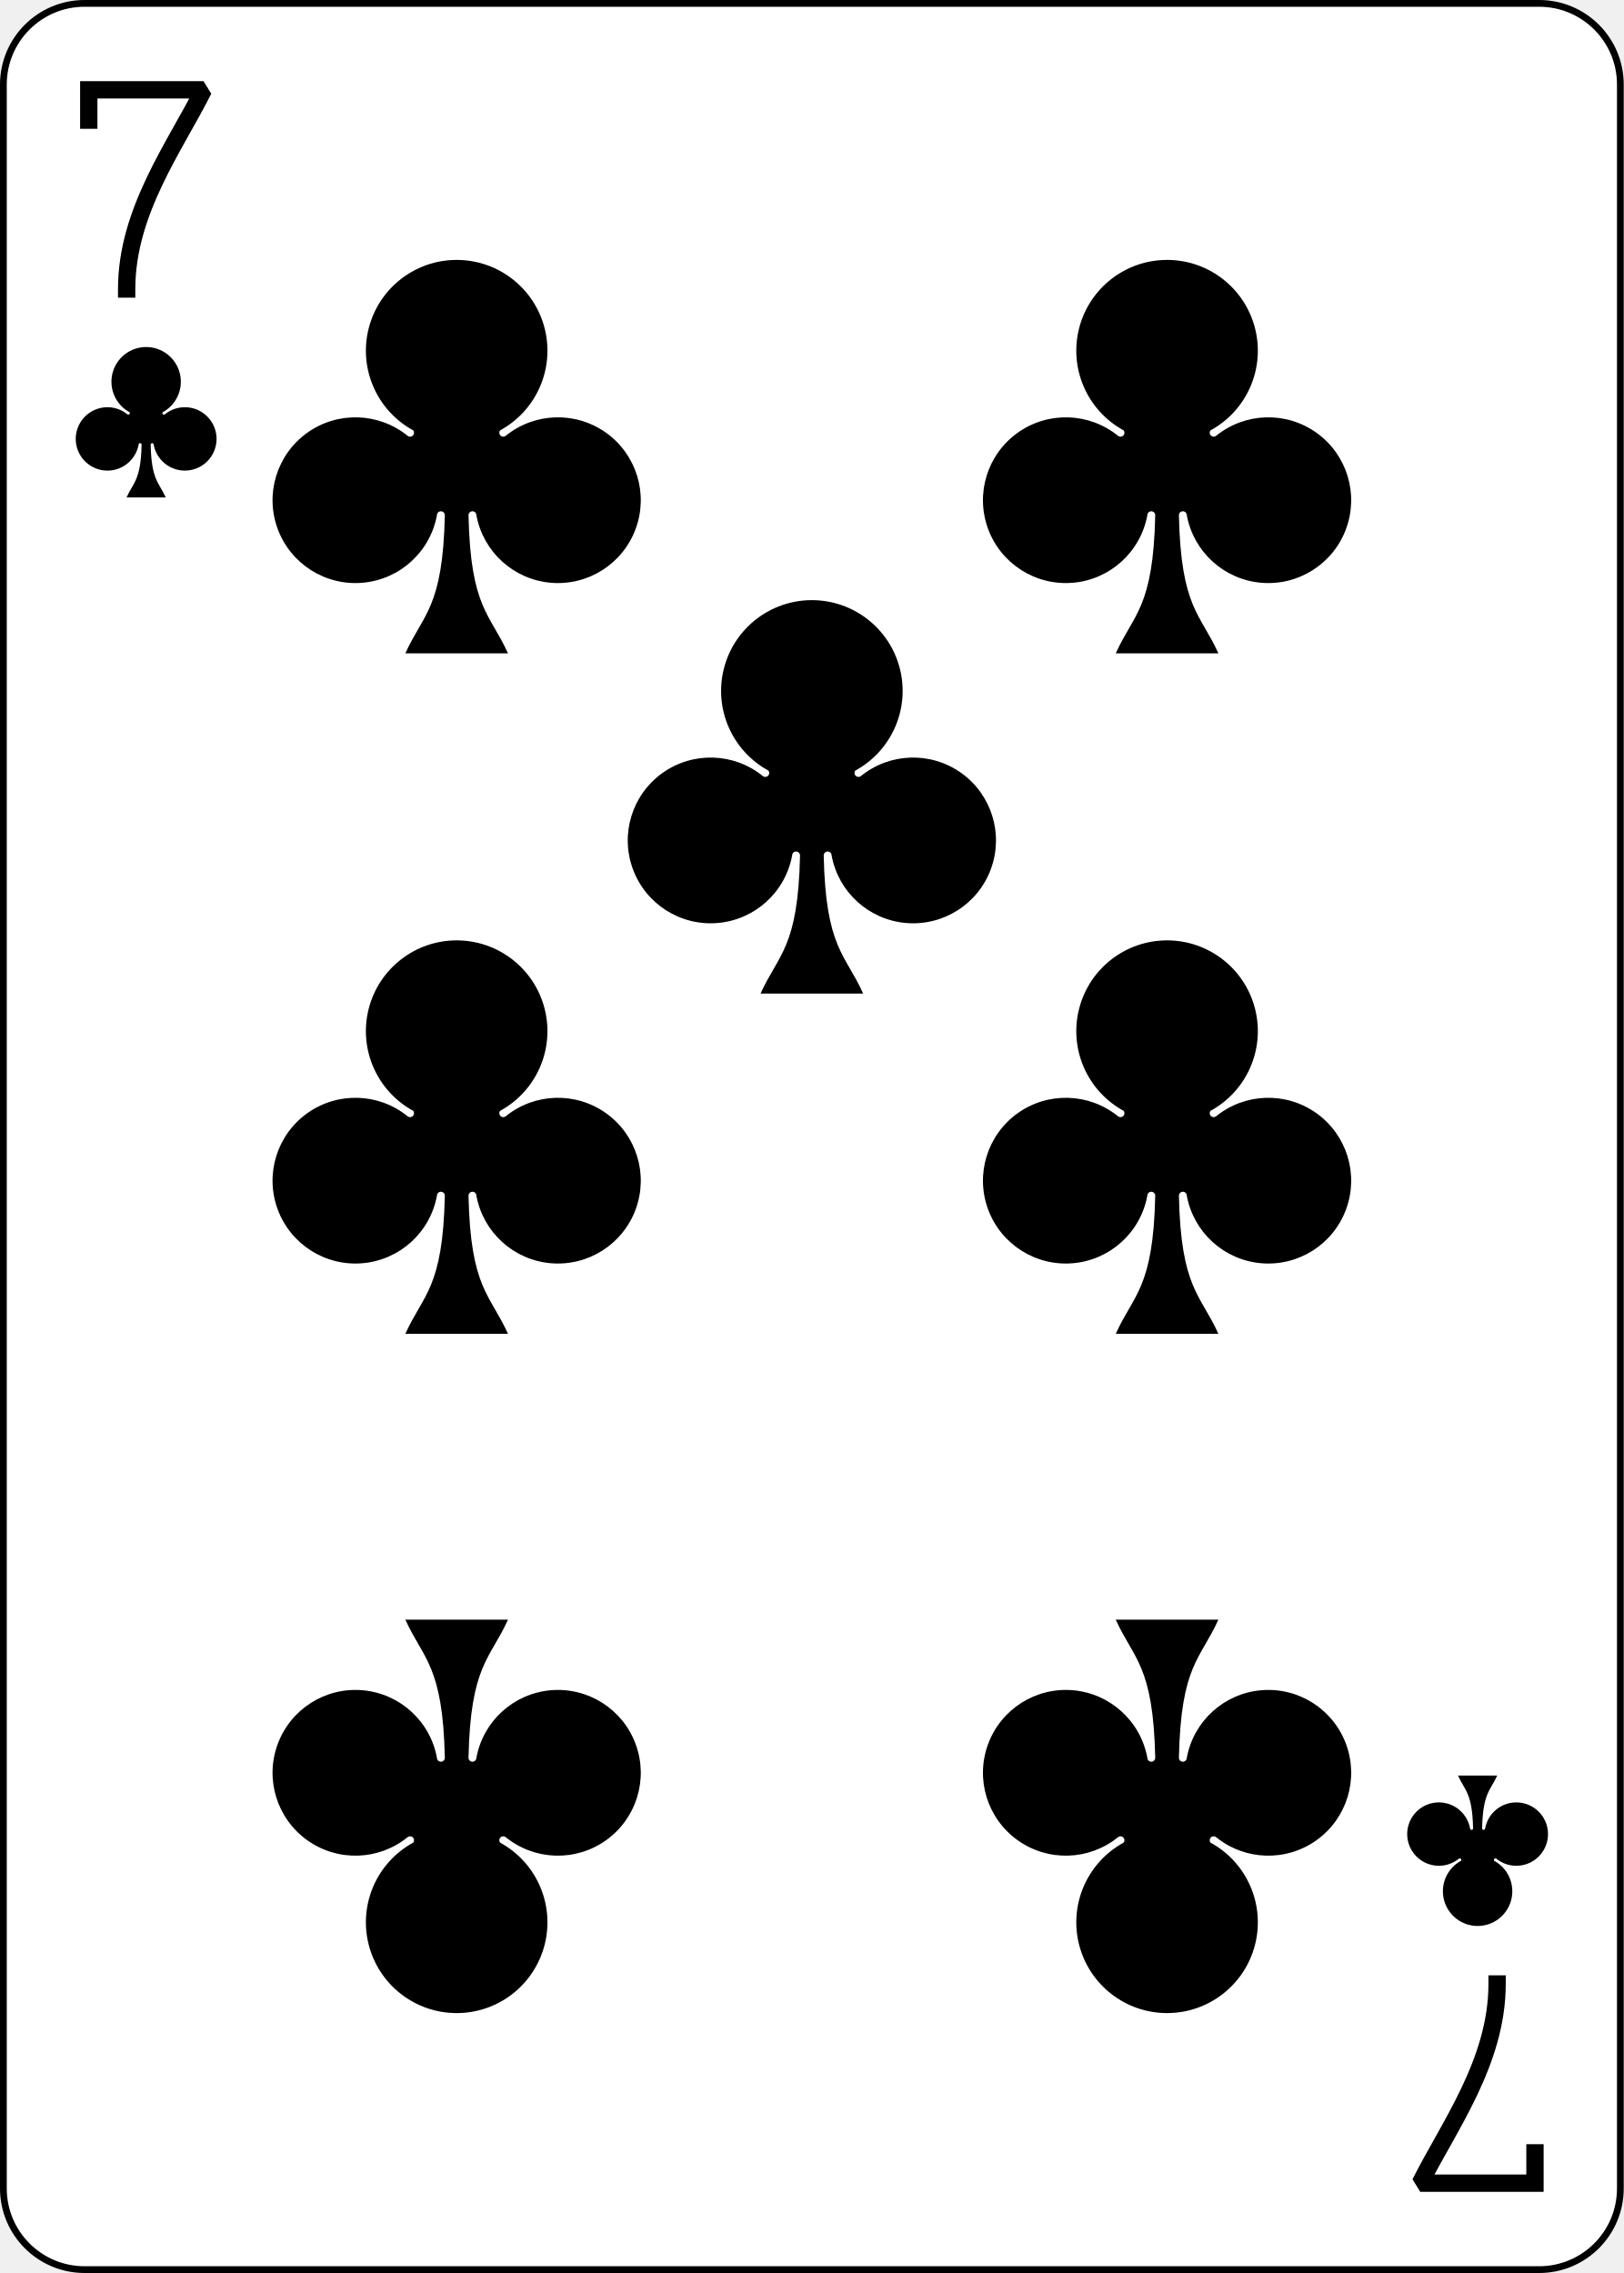
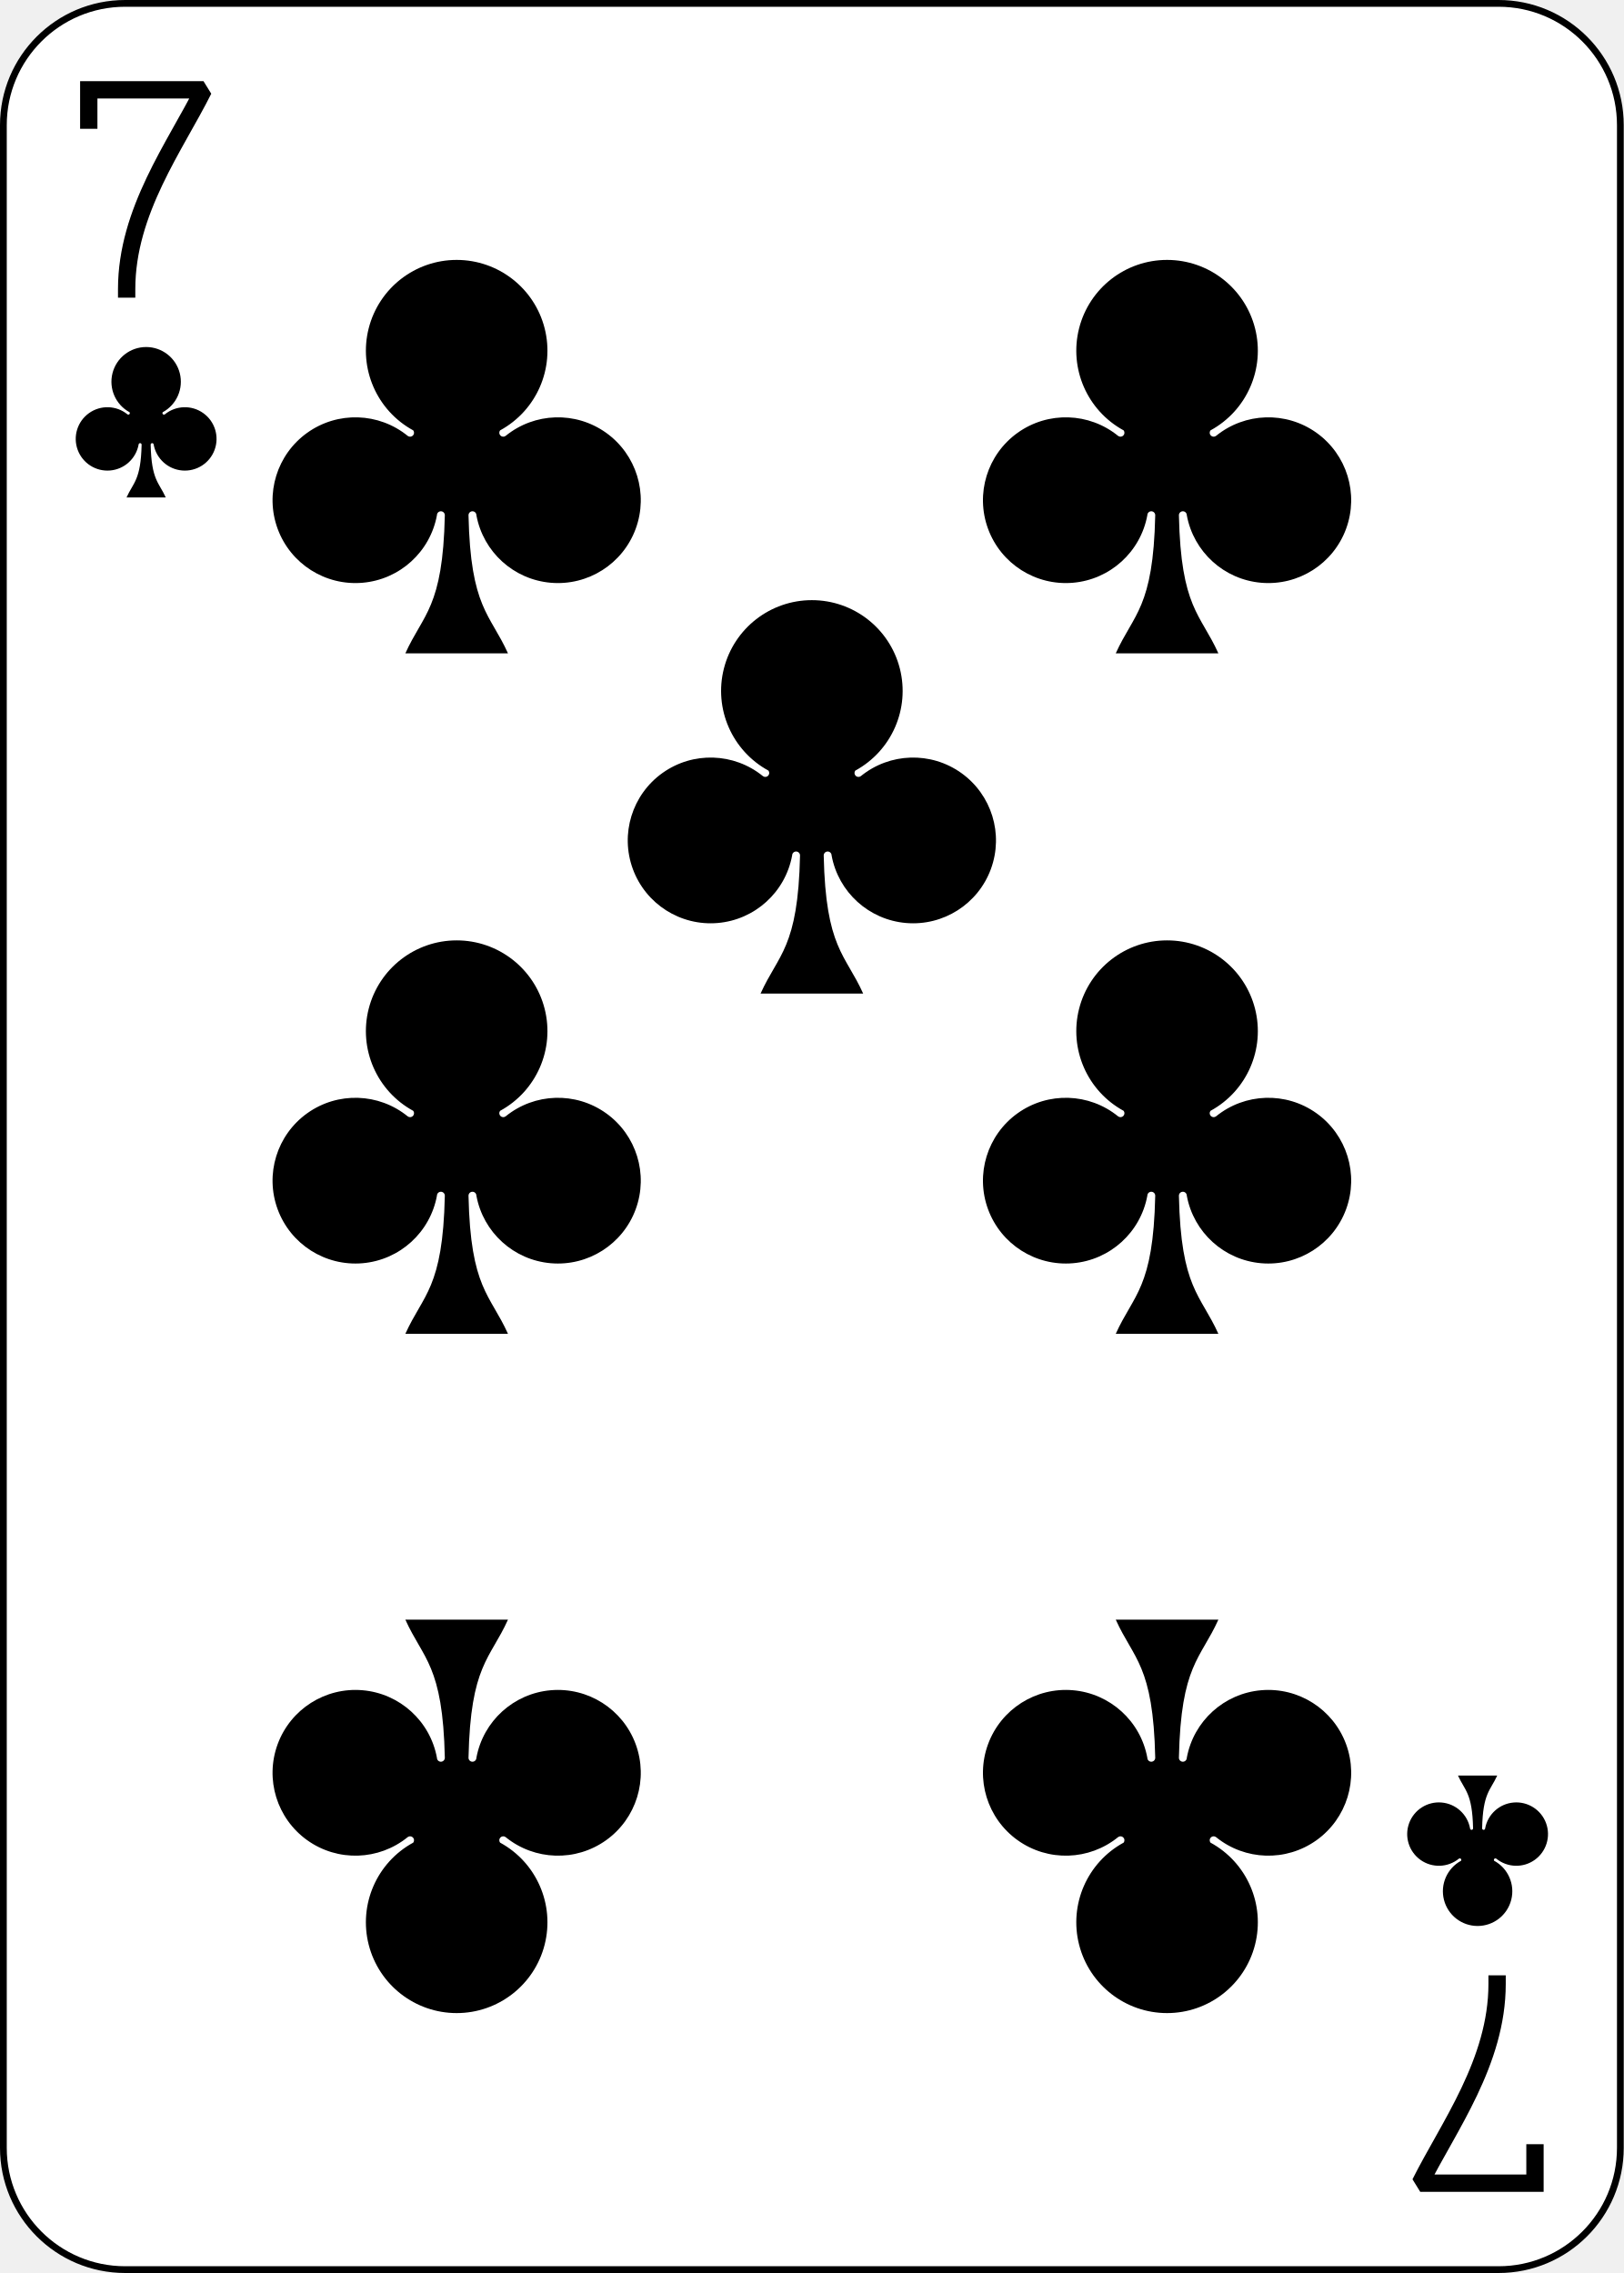
<svg xmlns="http://www.w3.org/2000/svg" class="card" face="7C" height="3.5in" preserveAspectRatio="none" viewBox="-120 -168 240 336" width="2.5in">
  <defs>
    <symbol id="SC7" viewBox="-600 -600 1200 1200" preserveAspectRatio="xMinYMid">
      <path d="M30 150C35 385 85 400 130 500L-130 500C-85 400 -35 385 -30 150A10 10 0 0 0 -50 150A210 210 0 1 1 -124 -51A10 10 0 0 0 -110 -65A230 230 0 1 1 110 -65A10 10 0 0 0 124 -51A210 210 0 1 1 50 150A10 10 0 0 0 30 150Z" fill="black" />
    </symbol>
    <symbol id="VC7" viewBox="-500 -500 1000 1000" preserveAspectRatio="xMinYMid">
      <path d="M-265 -320L-265 -460L265 -460C135 -200 -90 100 -90 460" stroke="black" stroke-width="80" stroke-linecap="square" stroke-miterlimit="1.5" fill="none" />
    </symbol>
  </defs>
-   <rect width="239" height="335" x="-119.5" y="-167.5" rx="12" ry="12" fill="white" stroke="black" />
+   <rect width="239" height="335" x="-119.5" y="-167.5" rx="18" ry="18" fill="white" stroke="black" />
  <g transform="translate(-114.4,-156) scale(0.032,0.032) translate(500,500)">
    <path d="M-265 -320L-265 -460L265 -460C135 -200 -90 100 -90 460" stroke="black" stroke-width="80" stroke-linecap="square" stroke-miterlimit="1.5" fill="none" />
  </g>
  <g transform="translate(-111.784,-119) scale(0.0223075,0.0223075) translate(600,600)">
    <path d="M30 150C35 385 85 400 130 500L-130 500C-85 400 -35 385 -30 150A10 10 0 0 0 -50 150A210 210 0 1 1 -124 -51A10 10 0 0 0 -110 -65A230 230 0 1 1 110 -65A10 10 0 0 0 124 -51A210 210 0 1 1 50 150A10 10 0 0 0 30 150Z" fill="black" />
  </g>
  <g transform="translate(-87.501,-135.588) scale(0.0583333,0.0583333) translate(600,600)">
    <path d="M30 150C35 385 85 400 130 500L-130 500C-85 400 -35 385 -30 150A10 10 0 0 0 -50 150A210 210 0 1 1 -124 -51A10 10 0 0 0 -110 -65A230 230 0 1 1 110 -65A10 10 0 0 0 124 -51A210 210 0 1 1 50 150A10 10 0 0 0 30 150Z" fill="black" />
  </g>
  <g transform="translate(17.501,-135.588) scale(0.0583333,0.0583333) translate(600,600)">
    <path d="M30 150C35 385 85 400 130 500L-130 500C-85 400 -35 385 -30 150A10 10 0 0 0 -50 150A210 210 0 1 1 -124 -51A10 10 0 0 0 -110 -65A230 230 0 1 1 110 -65A10 10 0 0 0 124 -51A210 210 0 1 1 50 150A10 10 0 0 0 30 150Z" fill="black" />
  </g>
  <g transform="translate(-87.501,-35) scale(0.0583333,0.0583333) translate(600,600)">
    <path d="M30 150C35 385 85 400 130 500L-130 500C-85 400 -35 385 -30 150A10 10 0 0 0 -50 150A210 210 0 1 1 -124 -51A10 10 0 0 0 -110 -65A230 230 0 1 1 110 -65A10 10 0 0 0 124 -51A210 210 0 1 1 50 150A10 10 0 0 0 30 150Z" fill="black" />
  </g>
  <g transform="translate(17.501,-35) scale(0.0583333,0.0583333) translate(600,600)">
    <path d="M30 150C35 385 85 400 130 500L-130 500C-85 400 -35 385 -30 150A10 10 0 0 0 -50 150A210 210 0 1 1 -124 -51A10 10 0 0 0 -110 -65A230 230 0 1 1 110 -65A10 10 0 0 0 124 -51A210 210 0 1 1 50 150A10 10 0 0 0 30 150Z" fill="black" />
  </g>
  <g transform="translate(-35,-85.294) scale(0.0583333,0.0583333) translate(600,600)">
    <path d="M30 150C35 385 85 400 130 500L-130 500C-85 400 -35 385 -30 150A10 10 0 0 0 -50 150A210 210 0 1 1 -124 -51A10 10 0 0 0 -110 -65A230 230 0 1 1 110 -65A10 10 0 0 0 124 -51A210 210 0 1 1 50 150A10 10 0 0 0 30 150Z" fill="black" />
  </g>
  <g transform="rotate(180)">
    <g transform="translate(-114.4,-156) scale(0.032,0.032) translate(500,500)">
      <path d="M-265 -320L-265 -460L265 -460C135 -200 -90 100 -90 460" stroke="black" stroke-width="80" stroke-linecap="square" stroke-miterlimit="1.5" fill="none" />
    </g>
    <g transform="translate(-111.784,-119) scale(0.0223075,0.0223075) translate(600,600)">
      <path d="M30 150C35 385 85 400 130 500L-130 500C-85 400 -35 385 -30 150A10 10 0 0 0 -50 150A210 210 0 1 1 -124 -51A10 10 0 0 0 -110 -65A230 230 0 1 1 110 -65A10 10 0 0 0 124 -51A210 210 0 1 1 50 150A10 10 0 0 0 30 150Z" fill="black" />
    </g>
    <g transform="translate(-87.501,-135.588) scale(0.0583333,0.0583333) translate(600,600)">
      <path d="M30 150C35 385 85 400 130 500L-130 500C-85 400 -35 385 -30 150A10 10 0 0 0 -50 150A210 210 0 1 1 -124 -51A10 10 0 0 0 -110 -65A230 230 0 1 1 110 -65A10 10 0 0 0 124 -51A210 210 0 1 1 50 150A10 10 0 0 0 30 150Z" fill="black" />
    </g>
    <g transform="translate(17.501,-135.588) scale(0.0583333,0.0583333) translate(600,600)">
      <path d="M30 150C35 385 85 400 130 500L-130 500C-85 400 -35 385 -30 150A10 10 0 0 0 -50 150A210 210 0 1 1 -124 -51A10 10 0 0 0 -110 -65A230 230 0 1 1 110 -65A10 10 0 0 0 124 -51A210 210 0 1 1 50 150A10 10 0 0 0 30 150Z" fill="black" />
    </g>
  </g>
</svg>
